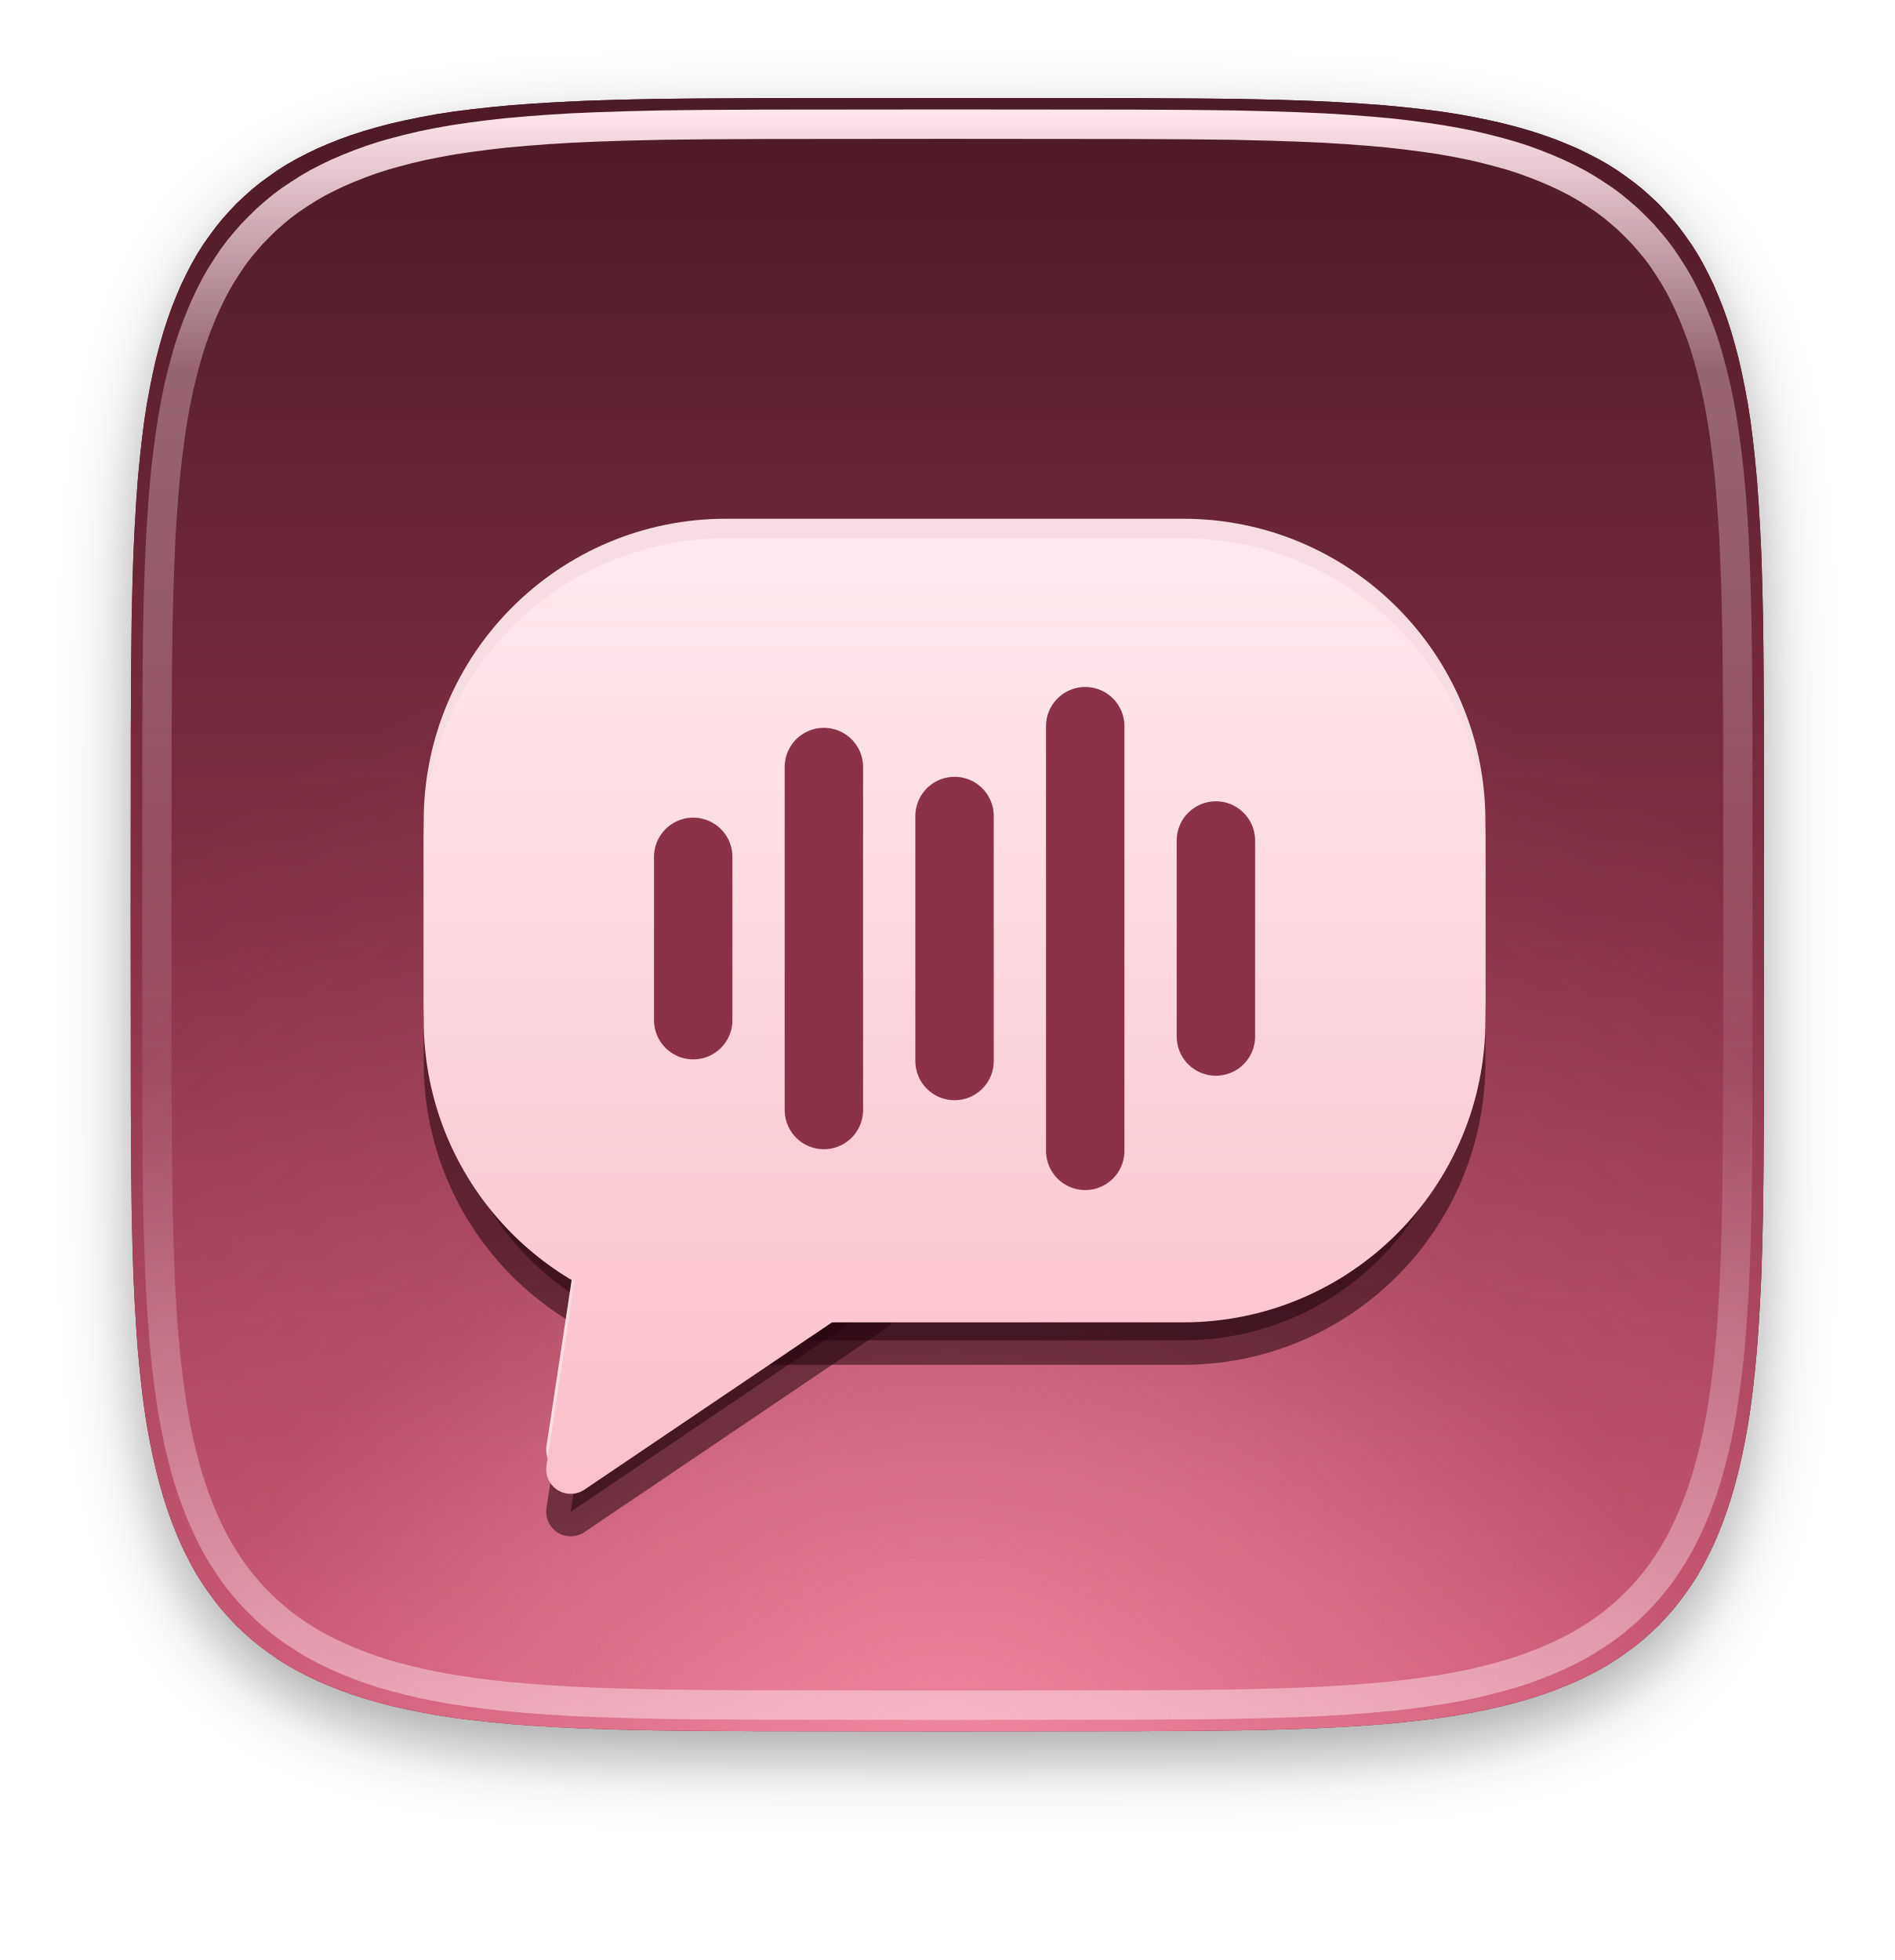
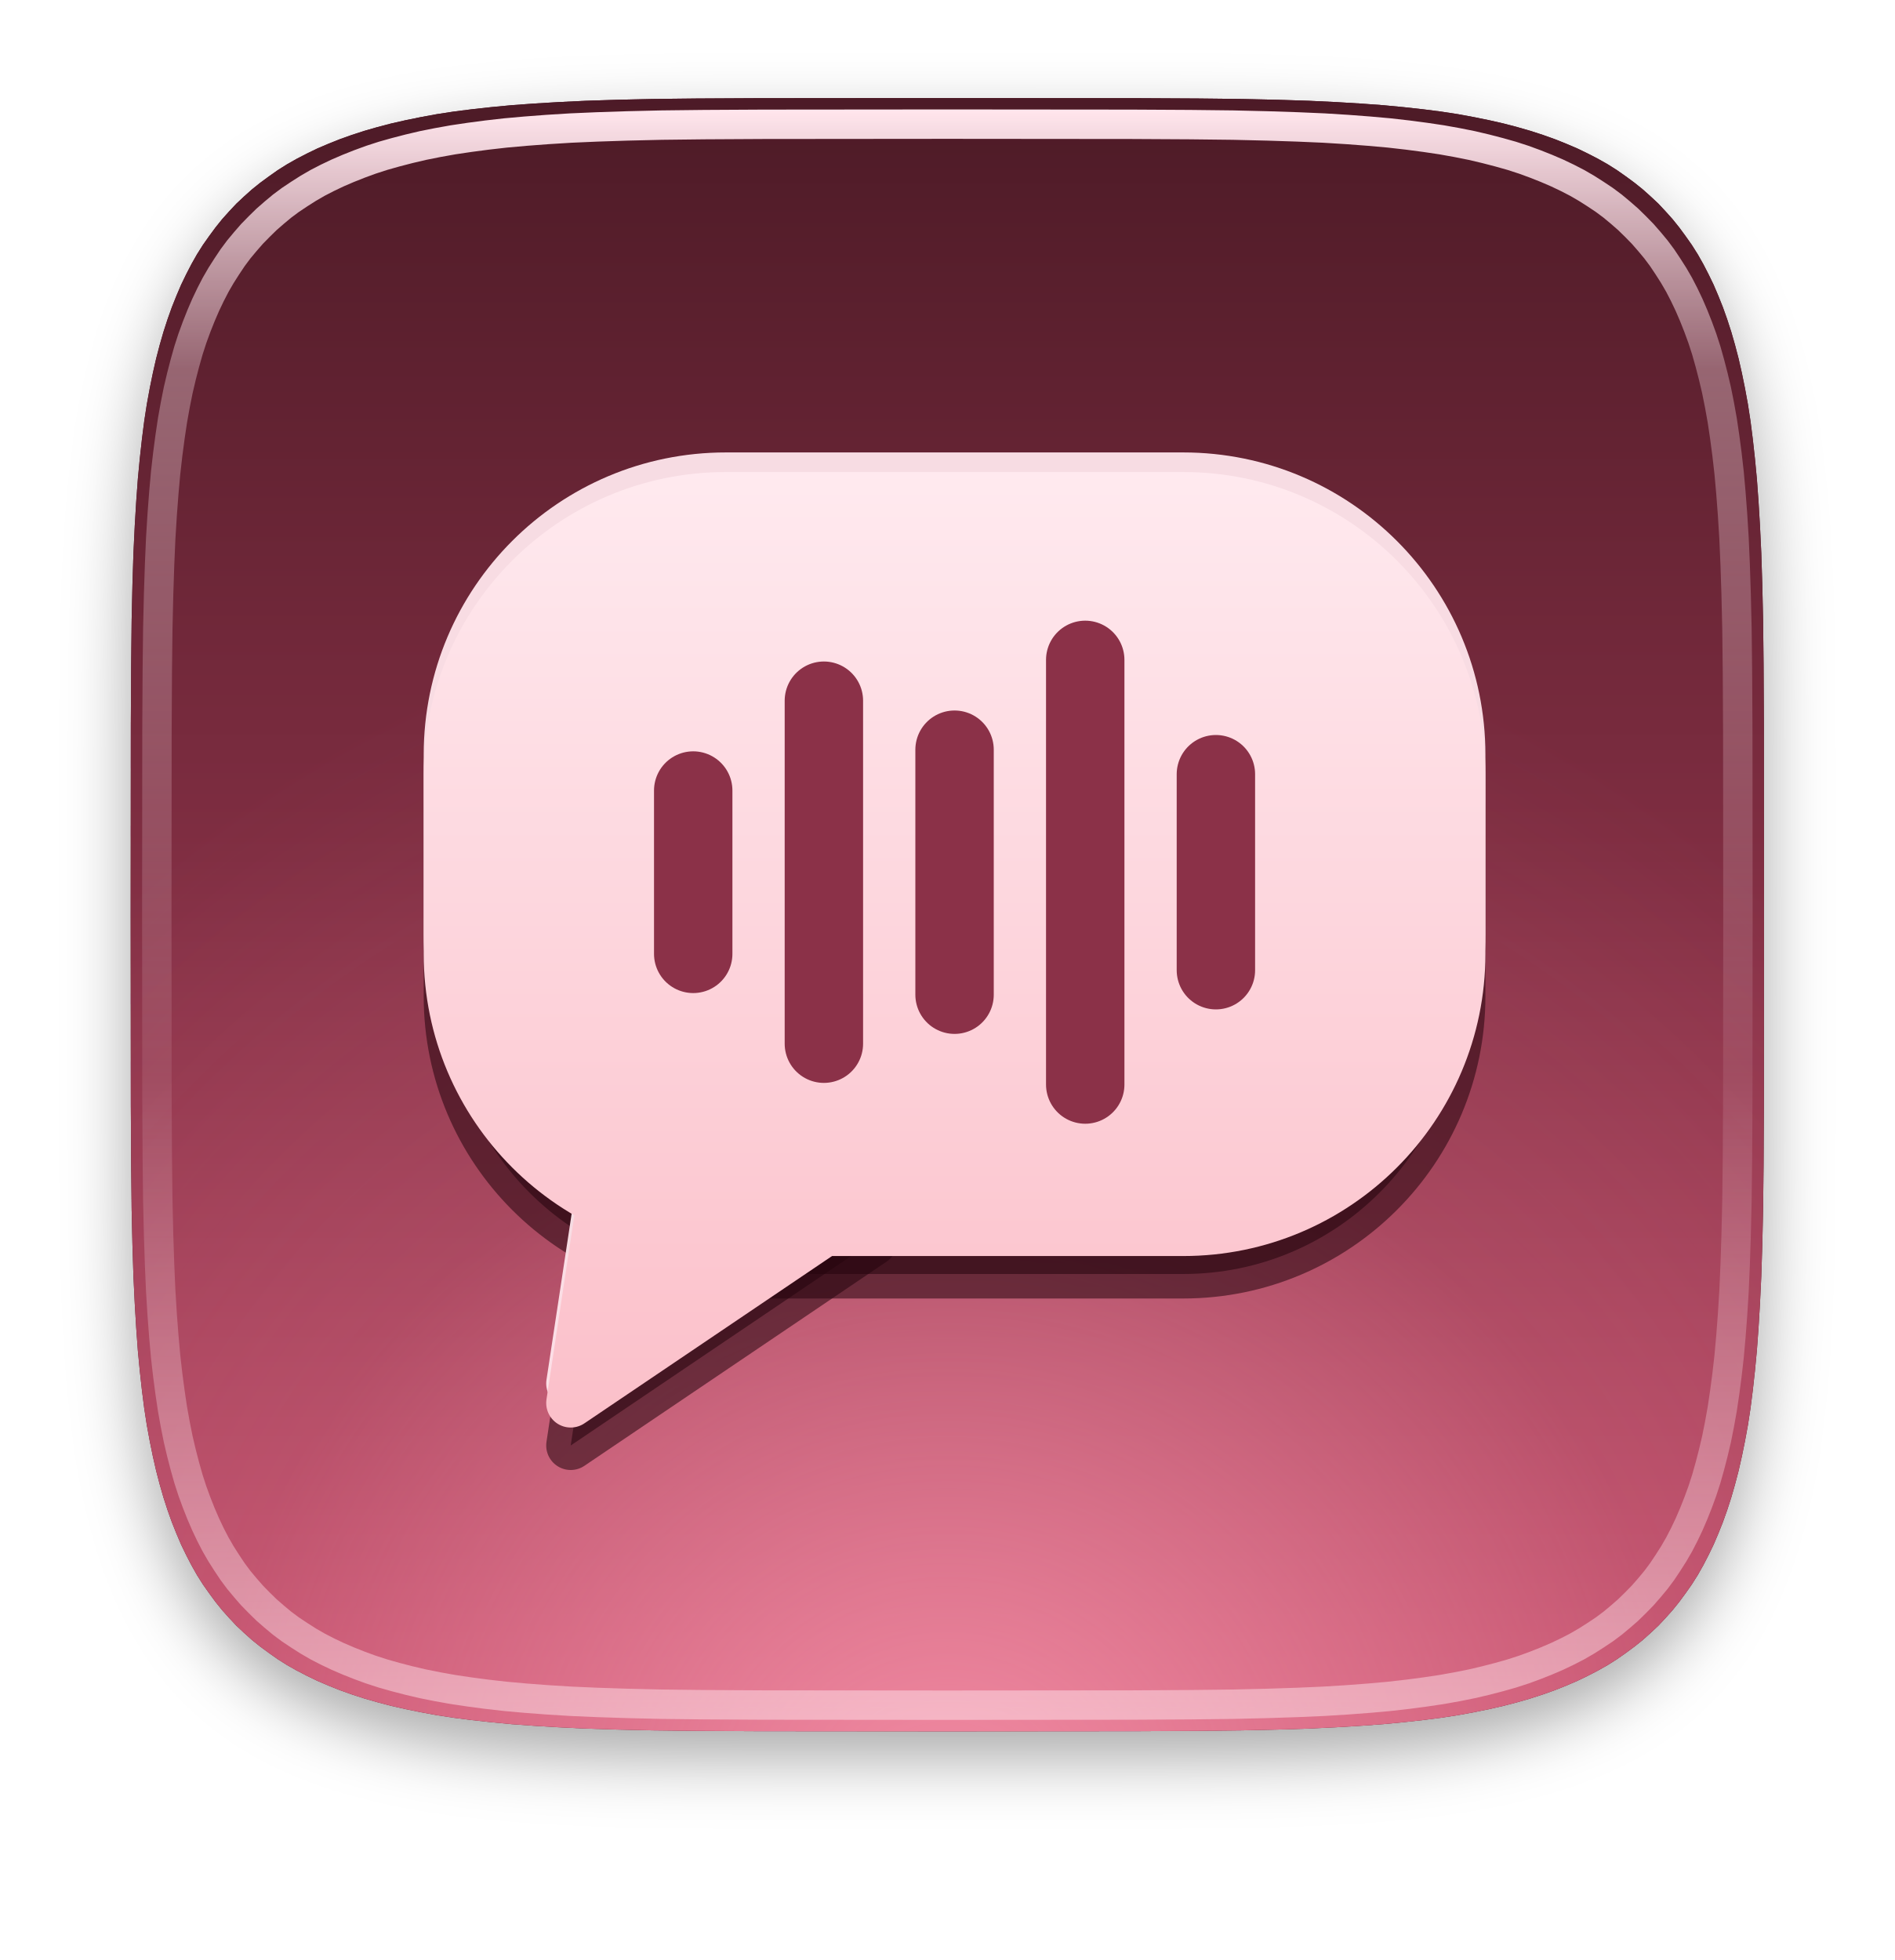
<svg xmlns="http://www.w3.org/2000/svg" viewBox="-8 -6 116 120" width="116" height="120" data-family="glass" data-section="transcription">
  <defs>
    <linearGradient id="transcription-gbody" x1="0" y1="0" x2="0" y2="1">
      <stop offset="0" stop-color="#4c1a26" />
      <stop offset=".45" stop-color="#7e2d41" />
      <stop offset="1" stop-color="#c8526f" />
    </linearGradient>
    <radialGradient id="transcription-glow" cx=".5" cy="1.05" r=".75" fx=".5" fy="1.05">
      <stop offset="0" stop-color="#ff9eb4bf" />
      <stop offset=".6" stop-color="#ff9eb41f" />
      <stop offset="1" stop-color="#ff9eb400" />
    </radialGradient>
    <linearGradient id="transcription-grim" x1="0" y1="0" x2="0" y2="1">
      <stop offset="0" stop-color="#ffe5ec" />
      <stop offset=".16" stop-color="#ffe5ec59" />
      <stop offset=".6" stop-color="#ffe5ec1a" />
      <stop offset="1" stop-color="#ffe5ec80" />
    </linearGradient>
    <linearGradient id="transcription-gglyph" gradientUnits="userSpaceOnUse" x1="0" y1="18" x2="0" y2="82">
      <stop offset="0" stop-color="#ffecf1" />
      <stop offset="1" stop-color="#fbbec8" />
    </linearGradient>
    <linearGradient id="transcription-gback" gradientUnits="userSpaceOnUse" x1="0" y1="18" x2="0" y2="60">
      <stop offset="0" stop-color="#e8a1add9" />
      <stop offset="1" stop-color="#d4798bd9" />
    </linearGradient>
    <filter id="transcription-gdrop" x="-20%" y="-20%" width="140%" height="150%">
-       <feDropShadow dx="0" dy="1.6" stdDeviation="2" flood-color="#000" flood-opacity=".34" />
+       <feDropShadow dx="0" dy="1.6" stdDeviation="2" flood-color="#000" flood-opacity="0.34" />
    </filter>
  </defs>
  <g id="shadow" filter="url(#transcription-gdrop)">
    <path d="M100.00 50.00L99.99 61.64L99.97 65.36L99.94 68.06L99.89 70.26L99.83 72.14L99.75 73.81L99.66 75.31L99.56 76.68L99.44 77.94L99.31 79.12L99.17 80.22L99.01 81.26L98.83 82.24L98.64 83.17L98.44 84.05L98.22 84.89L97.99 85.69L97.74 86.46L97.48 87.19L97.20 87.89L96.91 88.57L96.60 89.21L96.28 89.83L95.94 90.43L95.58 91.00L95.20 91.54L94.81 92.07L94.40 92.58L93.97 93.06L93.53 93.53L93.06 93.97L92.58 94.40L92.07 94.81L91.54 95.20L91.00 95.58L90.43 95.94L89.83 96.28L89.21 96.60L88.57 96.91L87.89 97.20L87.19 97.48L86.46 97.74L85.69 97.99L84.89 98.22L84.05 98.44L83.17 98.64L82.24 98.83L81.26 99.01L80.22 99.17L79.12 99.31L77.94 99.44L76.68 99.56L75.31 99.66L73.81 99.75L72.14 99.83L70.26 99.89L68.06 99.94L65.36 99.97L61.64 99.99L50.00 100.00L38.36 99.99L34.64 99.97L31.94 99.94L29.74 99.89L27.86 99.83L26.19 99.75L24.69 99.66L23.32 99.56L22.06 99.44L20.88 99.31L19.78 99.17L18.74 99.01L17.76 98.83L16.83 98.64L15.95 98.44L15.11 98.22L14.31 97.99L13.54 97.74L12.81 97.48L12.11 97.20L11.43 96.91L10.79 96.60L10.17 96.28L9.57 95.94L9.00 95.58L8.46 95.20L7.93 94.81L7.42 94.40L6.94 93.97L6.47 93.53L6.03 93.06L5.60 92.58L5.19 92.07L4.80 91.54L4.42 91.00L4.06 90.43L3.72 89.83L3.40 89.21L3.09 88.57L2.80 87.89L2.52 87.19L2.26 86.46L2.01 85.69L1.78 84.89L1.56 84.05L1.36 83.17L1.17 82.24L0.99 81.26L0.83 80.22L0.69 79.12L0.56 77.94L0.44 76.68L0.34 75.31L0.25 73.81L0.17 72.14L0.11 70.26L0.06 68.06L0.03 65.36L0.01 61.64L0.00 50.00L0.01 38.36L0.03 34.64L0.06 31.94L0.11 29.74L0.17 27.86L0.25 26.19L0.34 24.69L0.44 23.32L0.56 22.06L0.69 20.88L0.83 19.78L0.99 18.74L1.17 17.76L1.36 16.83L1.56 15.95L1.78 15.11L2.01 14.31L2.26 13.54L2.52 12.81L2.80 12.11L3.09 11.43L3.40 10.79L3.72 10.17L4.06 9.57L4.42 9.00L4.80 8.46L5.19 7.93L5.60 7.42L6.03 6.94L6.47 6.47L6.94 6.03L7.42 5.60L7.93 5.19L8.46 4.80L9.00 4.42L9.57 4.06L10.17 3.72L10.79 3.40L11.43 3.09L12.11 2.80L12.81 2.52L13.54 2.26L14.31 2.01L15.11 1.78L15.95 1.56L16.83 1.36L17.76 1.17L18.74 0.99L19.78 0.83L20.88 0.69L22.06 0.56L23.32 0.44L24.69 0.34L26.19 0.25L27.86 0.17L29.74 0.11L31.94 0.06L34.64 0.03L38.36 0.01L50.00 0.00L61.64 0.01L65.36 0.03L68.06 0.06L70.26 0.11L72.14 0.17L73.81 0.25L75.31 0.34L76.68 0.44L77.94 0.56L79.12 0.69L80.22 0.83L81.26 0.99L82.24 1.17L83.17 1.36L84.05 1.56L84.89 1.78L85.69 2.01L86.46 2.26L87.19 2.52L87.89 2.80L88.57 3.09L89.21 3.40L89.83 3.72L90.43 4.06L91.00 4.42L91.54 4.80L92.07 5.19L92.58 5.60L93.06 6.03L93.53 6.47L93.97 6.94L94.40 7.42L94.81 7.93L95.20 8.46L95.58 9.00L95.94 9.57L96.28 10.17L96.60 10.79L96.91 11.43L97.20 12.11L97.48 12.81L97.74 13.54L97.99 14.31L98.22 15.11L98.44 15.95L98.64 16.83L98.83 17.76L99.01 18.74L99.17 19.78L99.31 20.88L99.44 22.06L99.56 23.32L99.66 24.69L99.75 26.19L99.83 27.86L99.89 29.74L99.94 31.94L99.97 34.64L99.99 38.36Z" fill="#4c1a26" />
  </g>
  <path id="body" d="M100.00 50.00L99.99 61.64L99.97 65.36L99.94 68.06L99.89 70.26L99.83 72.14L99.75 73.81L99.66 75.31L99.56 76.68L99.44 77.94L99.31 79.12L99.17 80.22L99.01 81.26L98.83 82.24L98.64 83.17L98.44 84.05L98.22 84.89L97.99 85.69L97.74 86.46L97.48 87.19L97.20 87.89L96.91 88.57L96.60 89.21L96.28 89.83L95.94 90.43L95.58 91.00L95.20 91.54L94.81 92.07L94.40 92.58L93.97 93.06L93.53 93.53L93.06 93.97L92.58 94.40L92.07 94.81L91.54 95.20L91.00 95.58L90.43 95.94L89.83 96.28L89.21 96.60L88.57 96.91L87.89 97.20L87.19 97.48L86.46 97.74L85.69 97.99L84.89 98.22L84.05 98.44L83.17 98.64L82.24 98.83L81.26 99.01L80.22 99.17L79.12 99.31L77.94 99.44L76.68 99.56L75.31 99.66L73.81 99.75L72.14 99.83L70.26 99.89L68.06 99.94L65.36 99.97L61.64 99.99L50.00 100.00L38.36 99.99L34.64 99.97L31.94 99.94L29.74 99.89L27.86 99.83L26.19 99.75L24.69 99.66L23.32 99.56L22.06 99.44L20.88 99.31L19.78 99.17L18.74 99.01L17.76 98.83L16.83 98.64L15.95 98.44L15.11 98.22L14.31 97.99L13.54 97.74L12.81 97.48L12.11 97.20L11.43 96.91L10.79 96.60L10.17 96.28L9.57 95.94L9.00 95.58L8.46 95.20L7.93 94.81L7.42 94.40L6.94 93.97L6.47 93.53L6.03 93.06L5.60 92.58L5.19 92.07L4.80 91.54L4.42 91.00L4.06 90.43L3.72 89.83L3.40 89.21L3.09 88.57L2.80 87.89L2.52 87.19L2.26 86.46L2.01 85.69L1.78 84.89L1.56 84.05L1.36 83.17L1.17 82.24L0.99 81.26L0.83 80.22L0.69 79.12L0.56 77.94L0.44 76.68L0.34 75.31L0.25 73.81L0.17 72.14L0.11 70.26L0.06 68.06L0.03 65.36L0.01 61.64L0.00 50.00L0.01 38.36L0.03 34.64L0.06 31.94L0.11 29.74L0.17 27.86L0.25 26.19L0.34 24.69L0.44 23.32L0.56 22.06L0.69 20.88L0.83 19.78L0.99 18.74L1.17 17.76L1.36 16.83L1.56 15.95L1.78 15.11L2.01 14.31L2.26 13.54L2.52 12.81L2.80 12.11L3.09 11.43L3.40 10.79L3.72 10.17L4.06 9.57L4.42 9.00L4.80 8.46L5.19 7.93L5.60 7.42L6.03 6.94L6.47 6.47L6.94 6.03L7.42 5.60L7.93 5.19L8.46 4.80L9.00 4.42L9.57 4.06L10.17 3.72L10.79 3.40L11.43 3.09L12.11 2.80L12.81 2.52L13.54 2.26L14.31 2.01L15.11 1.78L15.95 1.56L16.83 1.36L17.76 1.17L18.74 0.99L19.78 0.83L20.88 0.69L22.06 0.56L23.32 0.44L24.69 0.34L26.19 0.25L27.86 0.17L29.74 0.11L31.94 0.06L34.64 0.03L38.36 0.01L50.00 0.00L61.64 0.01L65.36 0.03L68.06 0.06L70.26 0.11L72.14 0.17L73.81 0.25L75.31 0.34L76.68 0.44L77.94 0.56L79.12 0.69L80.22 0.83L81.26 0.99L82.24 1.17L83.17 1.36L84.05 1.56L84.89 1.78L85.69 2.01L86.46 2.26L87.19 2.52L87.89 2.80L88.57 3.09L89.21 3.40L89.83 3.72L90.43 4.06L91.00 4.42L91.54 4.80L92.07 5.19L92.58 5.60L93.06 6.03L93.53 6.47L93.97 6.94L94.40 7.42L94.81 7.93L95.20 8.46L95.58 9.00L95.94 9.57L96.28 10.17L96.60 10.79L96.91 11.43L97.20 12.11L97.48 12.81L97.74 13.54L97.99 14.31L98.22 15.11L98.44 15.95L98.64 16.83L98.83 17.76L99.01 18.74L99.17 19.78L99.31 20.88L99.44 22.06L99.56 23.32L99.66 24.69L99.75 26.19L99.83 27.86L99.89 29.74L99.94 31.94L99.97 34.64L99.99 38.36Z" fill="url(#transcription-gbody)" />
  <path id="foot-glow" d="M100.00 50.00L99.99 61.64L99.97 65.36L99.94 68.06L99.89 70.26L99.83 72.14L99.75 73.81L99.66 75.31L99.56 76.68L99.44 77.94L99.31 79.12L99.17 80.22L99.01 81.26L98.83 82.24L98.64 83.17L98.44 84.05L98.22 84.89L97.99 85.69L97.74 86.46L97.48 87.19L97.20 87.89L96.91 88.57L96.60 89.21L96.28 89.83L95.94 90.43L95.58 91.00L95.20 91.54L94.81 92.07L94.40 92.58L93.97 93.06L93.53 93.53L93.06 93.97L92.58 94.40L92.07 94.81L91.54 95.20L91.00 95.58L90.43 95.94L89.83 96.28L89.21 96.60L88.57 96.91L87.89 97.20L87.19 97.48L86.46 97.74L85.69 97.99L84.89 98.22L84.05 98.44L83.17 98.64L82.24 98.83L81.26 99.01L80.22 99.17L79.12 99.31L77.94 99.44L76.68 99.56L75.31 99.66L73.81 99.75L72.14 99.83L70.26 99.89L68.06 99.94L65.36 99.97L61.64 99.99L50.00 100.00L38.36 99.99L34.64 99.97L31.94 99.94L29.74 99.89L27.86 99.83L26.19 99.75L24.69 99.66L23.32 99.56L22.06 99.44L20.88 99.31L19.78 99.17L18.74 99.01L17.76 98.83L16.83 98.64L15.95 98.44L15.11 98.22L14.31 97.99L13.54 97.74L12.81 97.48L12.11 97.20L11.43 96.91L10.79 96.60L10.17 96.28L9.57 95.94L9.00 95.58L8.46 95.20L7.93 94.81L7.42 94.40L6.94 93.97L6.47 93.53L6.03 93.06L5.60 92.58L5.19 92.07L4.80 91.54L4.42 91.00L4.06 90.43L3.72 89.83L3.40 89.21L3.09 88.57L2.80 87.89L2.52 87.19L2.26 86.46L2.01 85.69L1.78 84.89L1.56 84.05L1.36 83.17L1.17 82.24L0.99 81.26L0.83 80.22L0.69 79.12L0.56 77.94L0.44 76.68L0.34 75.31L0.25 73.81L0.17 72.14L0.11 70.26L0.06 68.06L0.03 65.36L0.01 61.64L0.00 50.00L0.01 38.36L0.03 34.64L0.06 31.94L0.11 29.74L0.17 27.86L0.25 26.19L0.34 24.69L0.44 23.32L0.56 22.06L0.69 20.88L0.83 19.78L0.99 18.74L1.17 17.76L1.36 16.83L1.56 15.95L1.78 15.11L2.01 14.31L2.26 13.54L2.52 12.81L2.80 12.11L3.09 11.43L3.40 10.79L3.72 10.17L4.06 9.57L4.42 9.00L4.80 8.46L5.19 7.93L5.60 7.42L6.03 6.94L6.47 6.47L6.94 6.03L7.42 5.60L7.93 5.19L8.46 4.80L9.00 4.42L9.57 4.06L10.17 3.72L10.79 3.40L11.43 3.09L12.11 2.80L12.81 2.52L13.54 2.26L14.31 2.01L15.11 1.78L15.95 1.56L16.83 1.36L17.76 1.17L18.74 0.99L19.78 0.83L20.88 0.69L22.06 0.56L23.32 0.44L24.69 0.34L26.19 0.25L27.86 0.17L29.74 0.11L31.94 0.06L34.64 0.03L38.36 0.01L50.00 0.00L61.64 0.01L65.36 0.03L68.06 0.06L70.26 0.11L72.14 0.17L73.81 0.25L75.31 0.34L76.68 0.44L77.94 0.56L79.12 0.69L80.22 0.83L81.26 0.99L82.24 1.17L83.17 1.36L84.05 1.56L84.89 1.78L85.69 2.01L86.46 2.26L87.19 2.52L87.89 2.80L88.57 3.09L89.21 3.40L89.83 3.72L90.43 4.06L91.00 4.42L91.54 4.80L92.07 5.19L92.58 5.60L93.06 6.03L93.53 6.47L93.97 6.94L94.40 7.42L94.81 7.93L95.20 8.46L95.58 9.00L95.94 9.57L96.28 10.17L96.60 10.79L96.91 11.43L97.20 12.11L97.48 12.81L97.74 13.54L97.99 14.31L98.22 15.11L98.44 15.95L98.64 16.83L98.83 17.76L99.01 18.74L99.17 19.78L99.31 20.88L99.44 22.06L99.56 23.32L99.66 24.69L99.75 26.19L99.83 27.86L99.89 29.74L99.94 31.94L99.97 34.64L99.99 38.36Z" fill="url(#transcription-glow)" />
  <path id="rim" d="M98.40 50.00L98.39 61.27L98.37 64.87L98.34 67.49L98.29 69.61L98.23 71.44L98.16 73.05L98.07 74.50L97.97 75.82L97.86 77.05L97.73 78.19L97.59 79.25L97.44 80.26L97.27 81.21L97.09 82.11L96.89 82.96L96.68 83.77L96.46 84.55L96.22 85.29L95.96 86.00L95.69 86.68L95.41 87.33L95.11 87.96L94.80 88.56L94.47 89.13L94.12 89.68L93.76 90.22L93.38 90.73L92.98 91.21L92.57 91.68L92.13 92.13L91.68 92.57L91.21 92.98L90.73 93.38L90.22 93.76L89.68 94.12L89.13 94.47L88.56 94.80L87.96 95.11L87.33 95.41L86.68 95.69L86.00 95.96L85.29 96.22L84.55 96.46L83.77 96.68L82.96 96.89L82.11 97.09L81.21 97.27L80.26 97.44L79.25 97.59L78.19 97.73L77.05 97.86L75.82 97.97L74.50 98.07L73.05 98.16L71.44 98.23L69.61 98.29L67.49 98.34L64.87 98.37L61.27 98.39L50.00 98.40L38.73 98.39L35.13 98.37L32.51 98.34L30.39 98.29L28.56 98.23L26.95 98.16L25.50 98.07L24.18 97.97L22.95 97.86L21.81 97.73L20.75 97.59L19.74 97.44L18.79 97.27L17.89 97.09L17.04 96.89L16.23 96.68L15.45 96.46L14.71 96.22L14.00 95.96L13.32 95.69L12.67 95.41L12.04 95.11L11.44 94.80L10.87 94.47L10.32 94.12L9.78 93.76L9.27 93.38L8.79 92.98L8.32 92.57L7.87 92.13L7.43 91.68L7.02 91.21L6.62 90.73L6.24 90.22L5.88 89.68L5.53 89.13L5.20 88.56L4.89 87.96L4.59 87.33L4.31 86.68L4.04 86.00L3.78 85.29L3.54 84.55L3.32 83.77L3.11 82.96L2.91 82.11L2.73 81.21L2.56 80.26L2.41 79.25L2.27 78.19L2.14 77.05L2.03 75.82L1.93 74.50L1.84 73.05L1.77 71.44L1.71 69.61L1.66 67.49L1.63 64.87L1.61 61.27L1.60 50.00L1.61 38.73L1.63 35.13L1.66 32.51L1.71 30.39L1.77 28.56L1.84 26.95L1.93 25.50L2.03 24.18L2.14 22.95L2.27 21.81L2.41 20.75L2.56 19.74L2.73 18.79L2.91 17.89L3.11 17.04L3.32 16.23L3.54 15.45L3.78 14.71L4.04 14.00L4.31 13.32L4.59 12.67L4.89 12.04L5.20 11.44L5.53 10.87L5.88 10.32L6.24 9.78L6.62 9.27L7.02 8.79L7.43 8.32L7.87 7.87L8.32 7.43L8.79 7.02L9.27 6.62L9.78 6.24L10.32 5.88L10.87 5.53L11.44 5.20L12.04 4.89L12.67 4.59L13.32 4.31L14.00 4.04L14.71 3.78L15.45 3.54L16.23 3.32L17.04 3.11L17.89 2.91L18.79 2.73L19.74 2.56L20.75 2.41L21.81 2.27L22.95 2.14L24.18 2.03L25.50 1.93L26.95 1.84L28.56 1.77L30.39 1.71L32.51 1.66L35.13 1.63L38.73 1.61L50.00 1.60L61.27 1.61L64.87 1.63L67.49 1.66L69.61 1.71L71.44 1.77L73.05 1.84L74.50 1.93L75.82 2.03L77.05 2.14L78.19 2.27L79.25 2.41L80.26 2.56L81.21 2.73L82.11 2.91L82.96 3.11L83.77 3.32L84.55 3.54L85.29 3.78L86.00 4.04L86.68 4.31L87.33 4.59L87.96 4.89L88.56 5.20L89.13 5.53L89.68 5.88L90.22 6.24L90.73 6.62L91.21 7.02L91.68 7.43L92.13 7.87L92.57 8.32L92.98 8.79L93.38 9.27L93.76 9.78L94.12 10.32L94.47 10.87L94.80 11.44L95.11 12.04L95.41 12.67L95.69 13.32L95.96 14.00L96.22 14.71L96.46 15.45L96.68 16.23L96.89 17.04L97.09 17.89L97.27 18.79L97.44 19.74L97.59 20.75L97.73 21.81L97.86 22.95L97.97 24.18L98.07 25.50L98.16 26.95L98.23 28.56L98.29 30.39L98.34 32.51L98.37 35.13L98.39 38.73Z" fill="none" stroke="url(#transcription-grim)" stroke-width="1.8" />
-   <g id="glyph-group" transform="translate(0.44 5.46)">
+   <g id="glyph-group" transform="translate(0.44 1.40)">
    <g id="glyph-shadow" transform="translate(0 2.6)" fill="#25040d8c" stroke="#25040d8c" stroke-width="3" stroke-linejoin="round">
      <rect x="19" y="23" width="62" height="45" rx="17" />
      <path d="M29 62 26.5 78.5 45 66z" />
    </g>
    <g id="glyph-light" transform="translate(0 -1.2)" fill="#ffe5ecf2" stroke="#ffe5ecf2" stroke-width="3" stroke-linejoin="round">
      <rect x="19" y="23" width="62" height="45" rx="17" />
      <path d="M29 62 26.5 78.5 45 66z" />
    </g>
    <g id="glyph" fill="url(#transcription-gglyph)" stroke="url(#transcription-gglyph)" stroke-width="3" stroke-linejoin="round">
      <rect x="19" y="23" width="62" height="45" rx="17" />
      <path d="M29 62 26.5 78.5 45 66z" />
    </g>
    <g id="glyph-ink" fill="#8b3148" stroke="#8b3148">
      <path d="M34 41v10M42 35.5v21M50 38.5v15M58 33v26M66 40v12" stroke-width="4.8" stroke-linecap="round" stroke-linejoin="round" fill="none" />
    </g>
  </g>
</svg>
